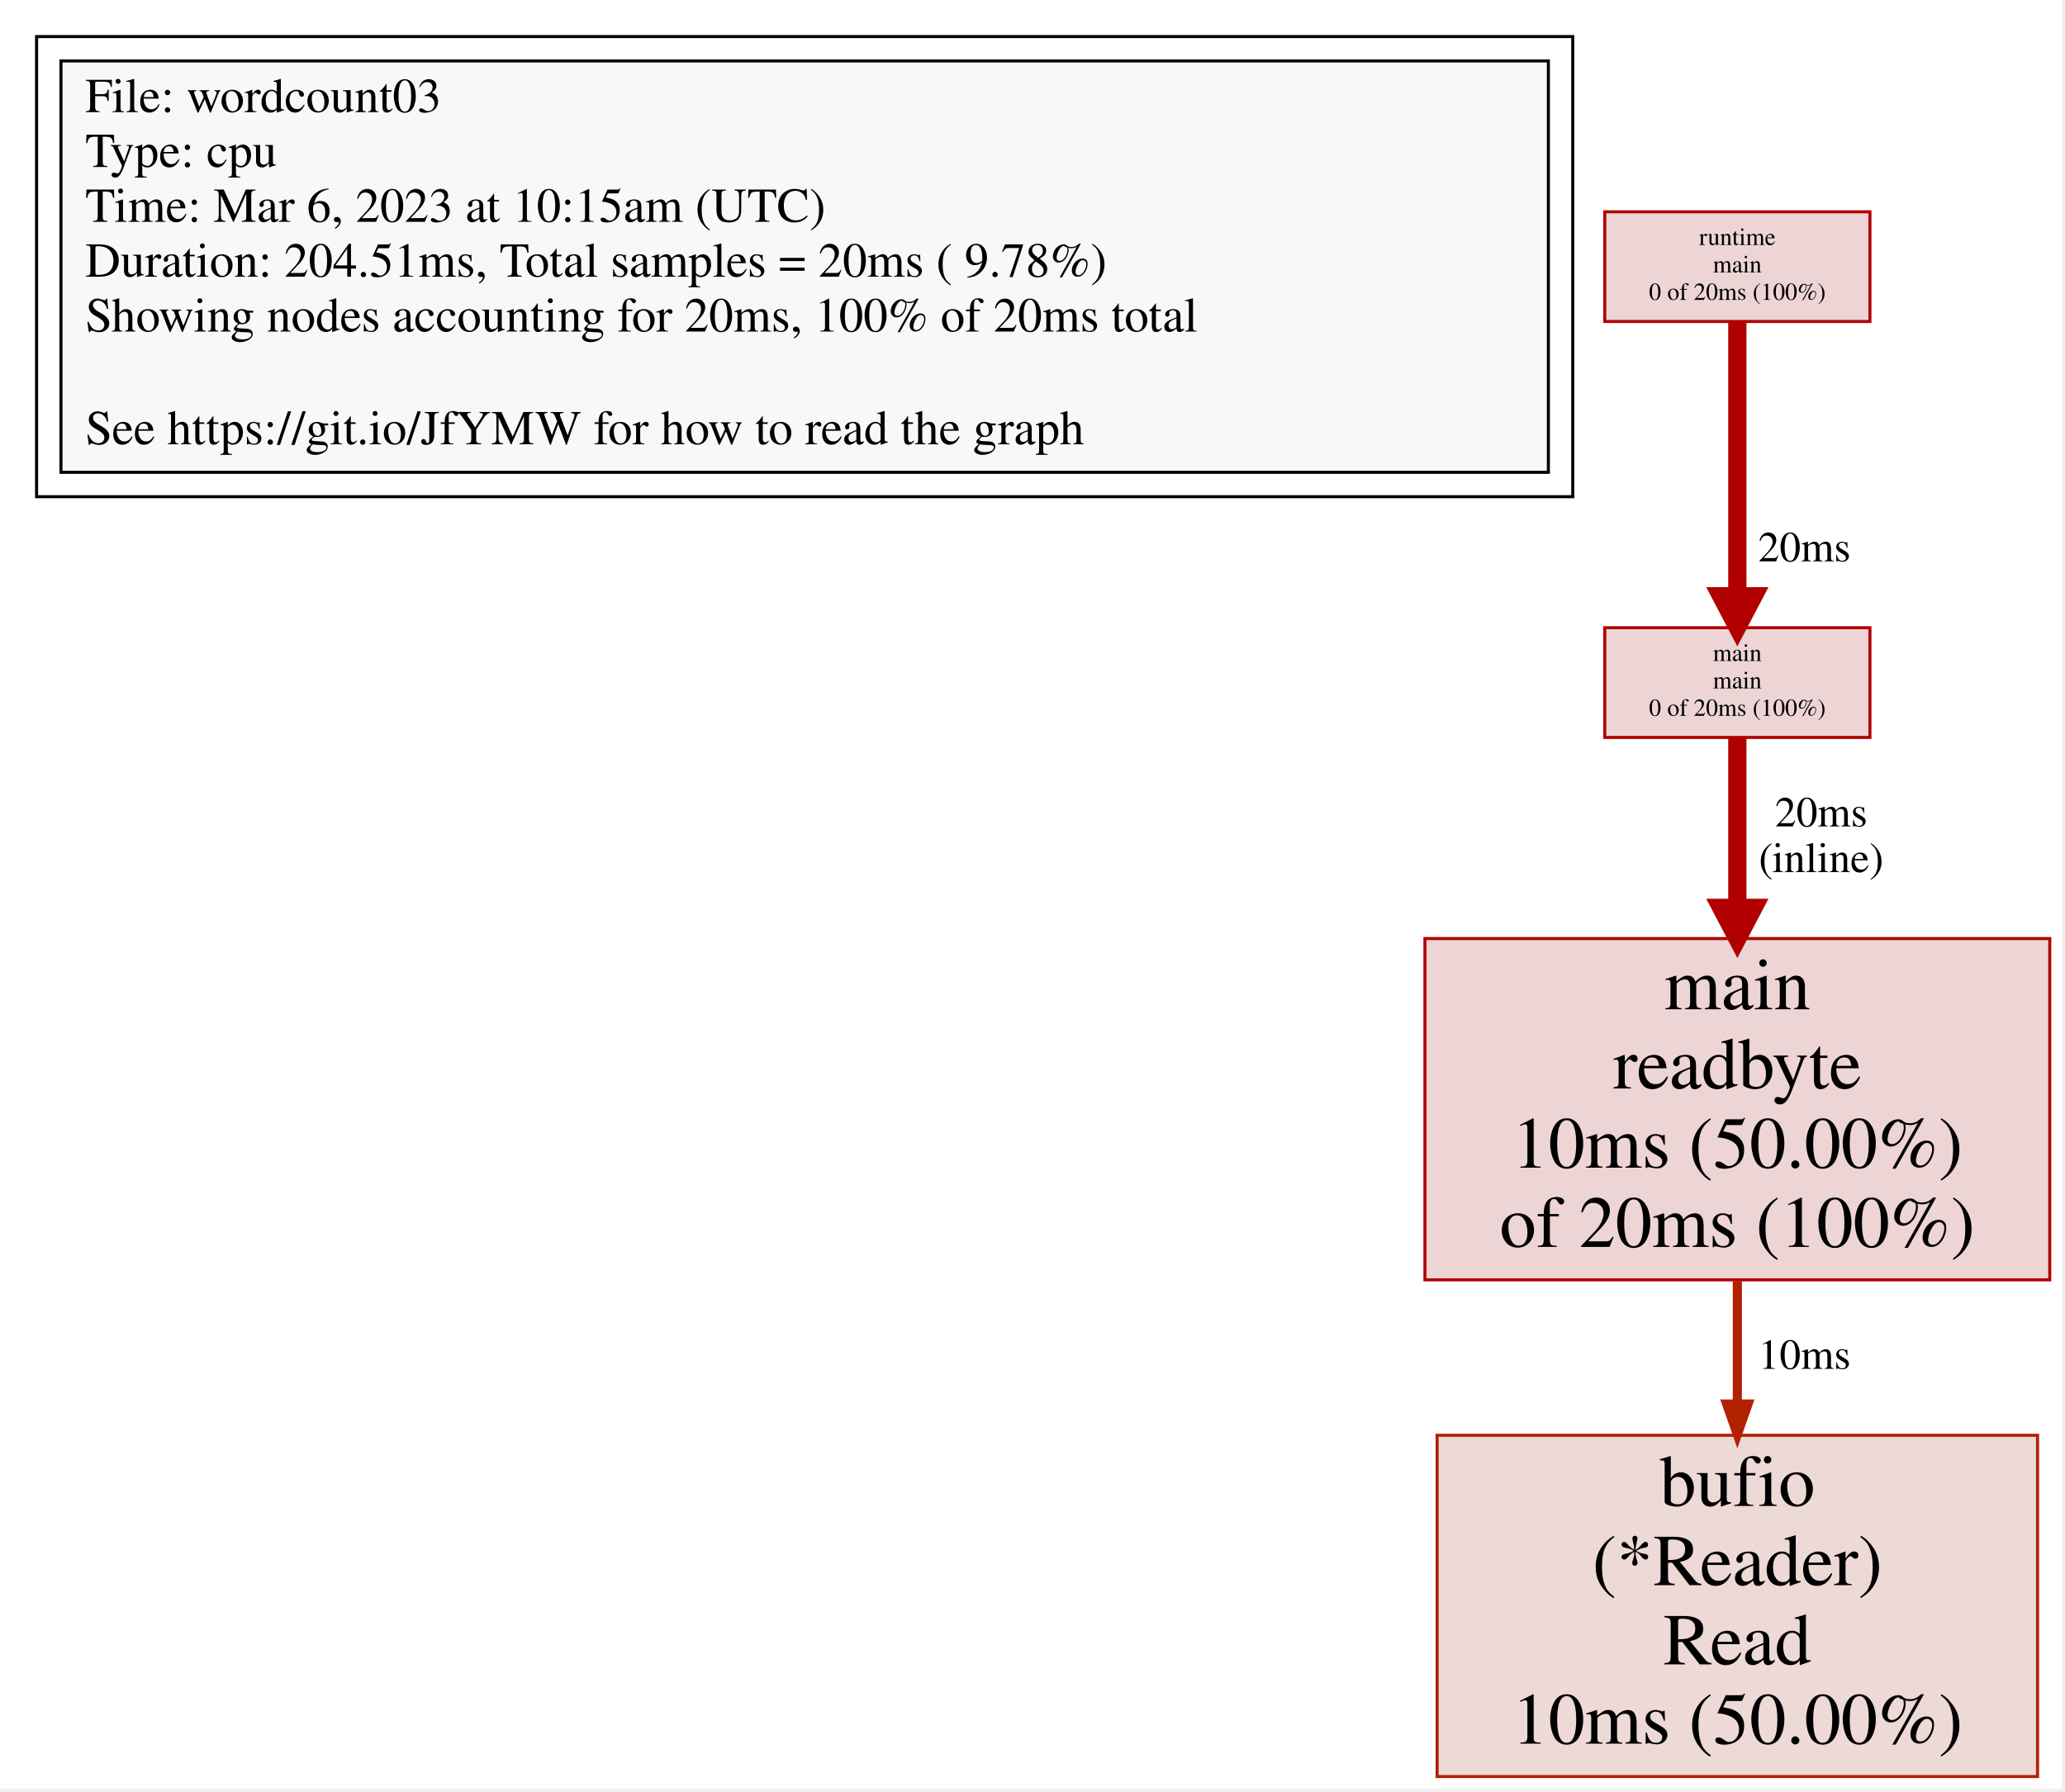
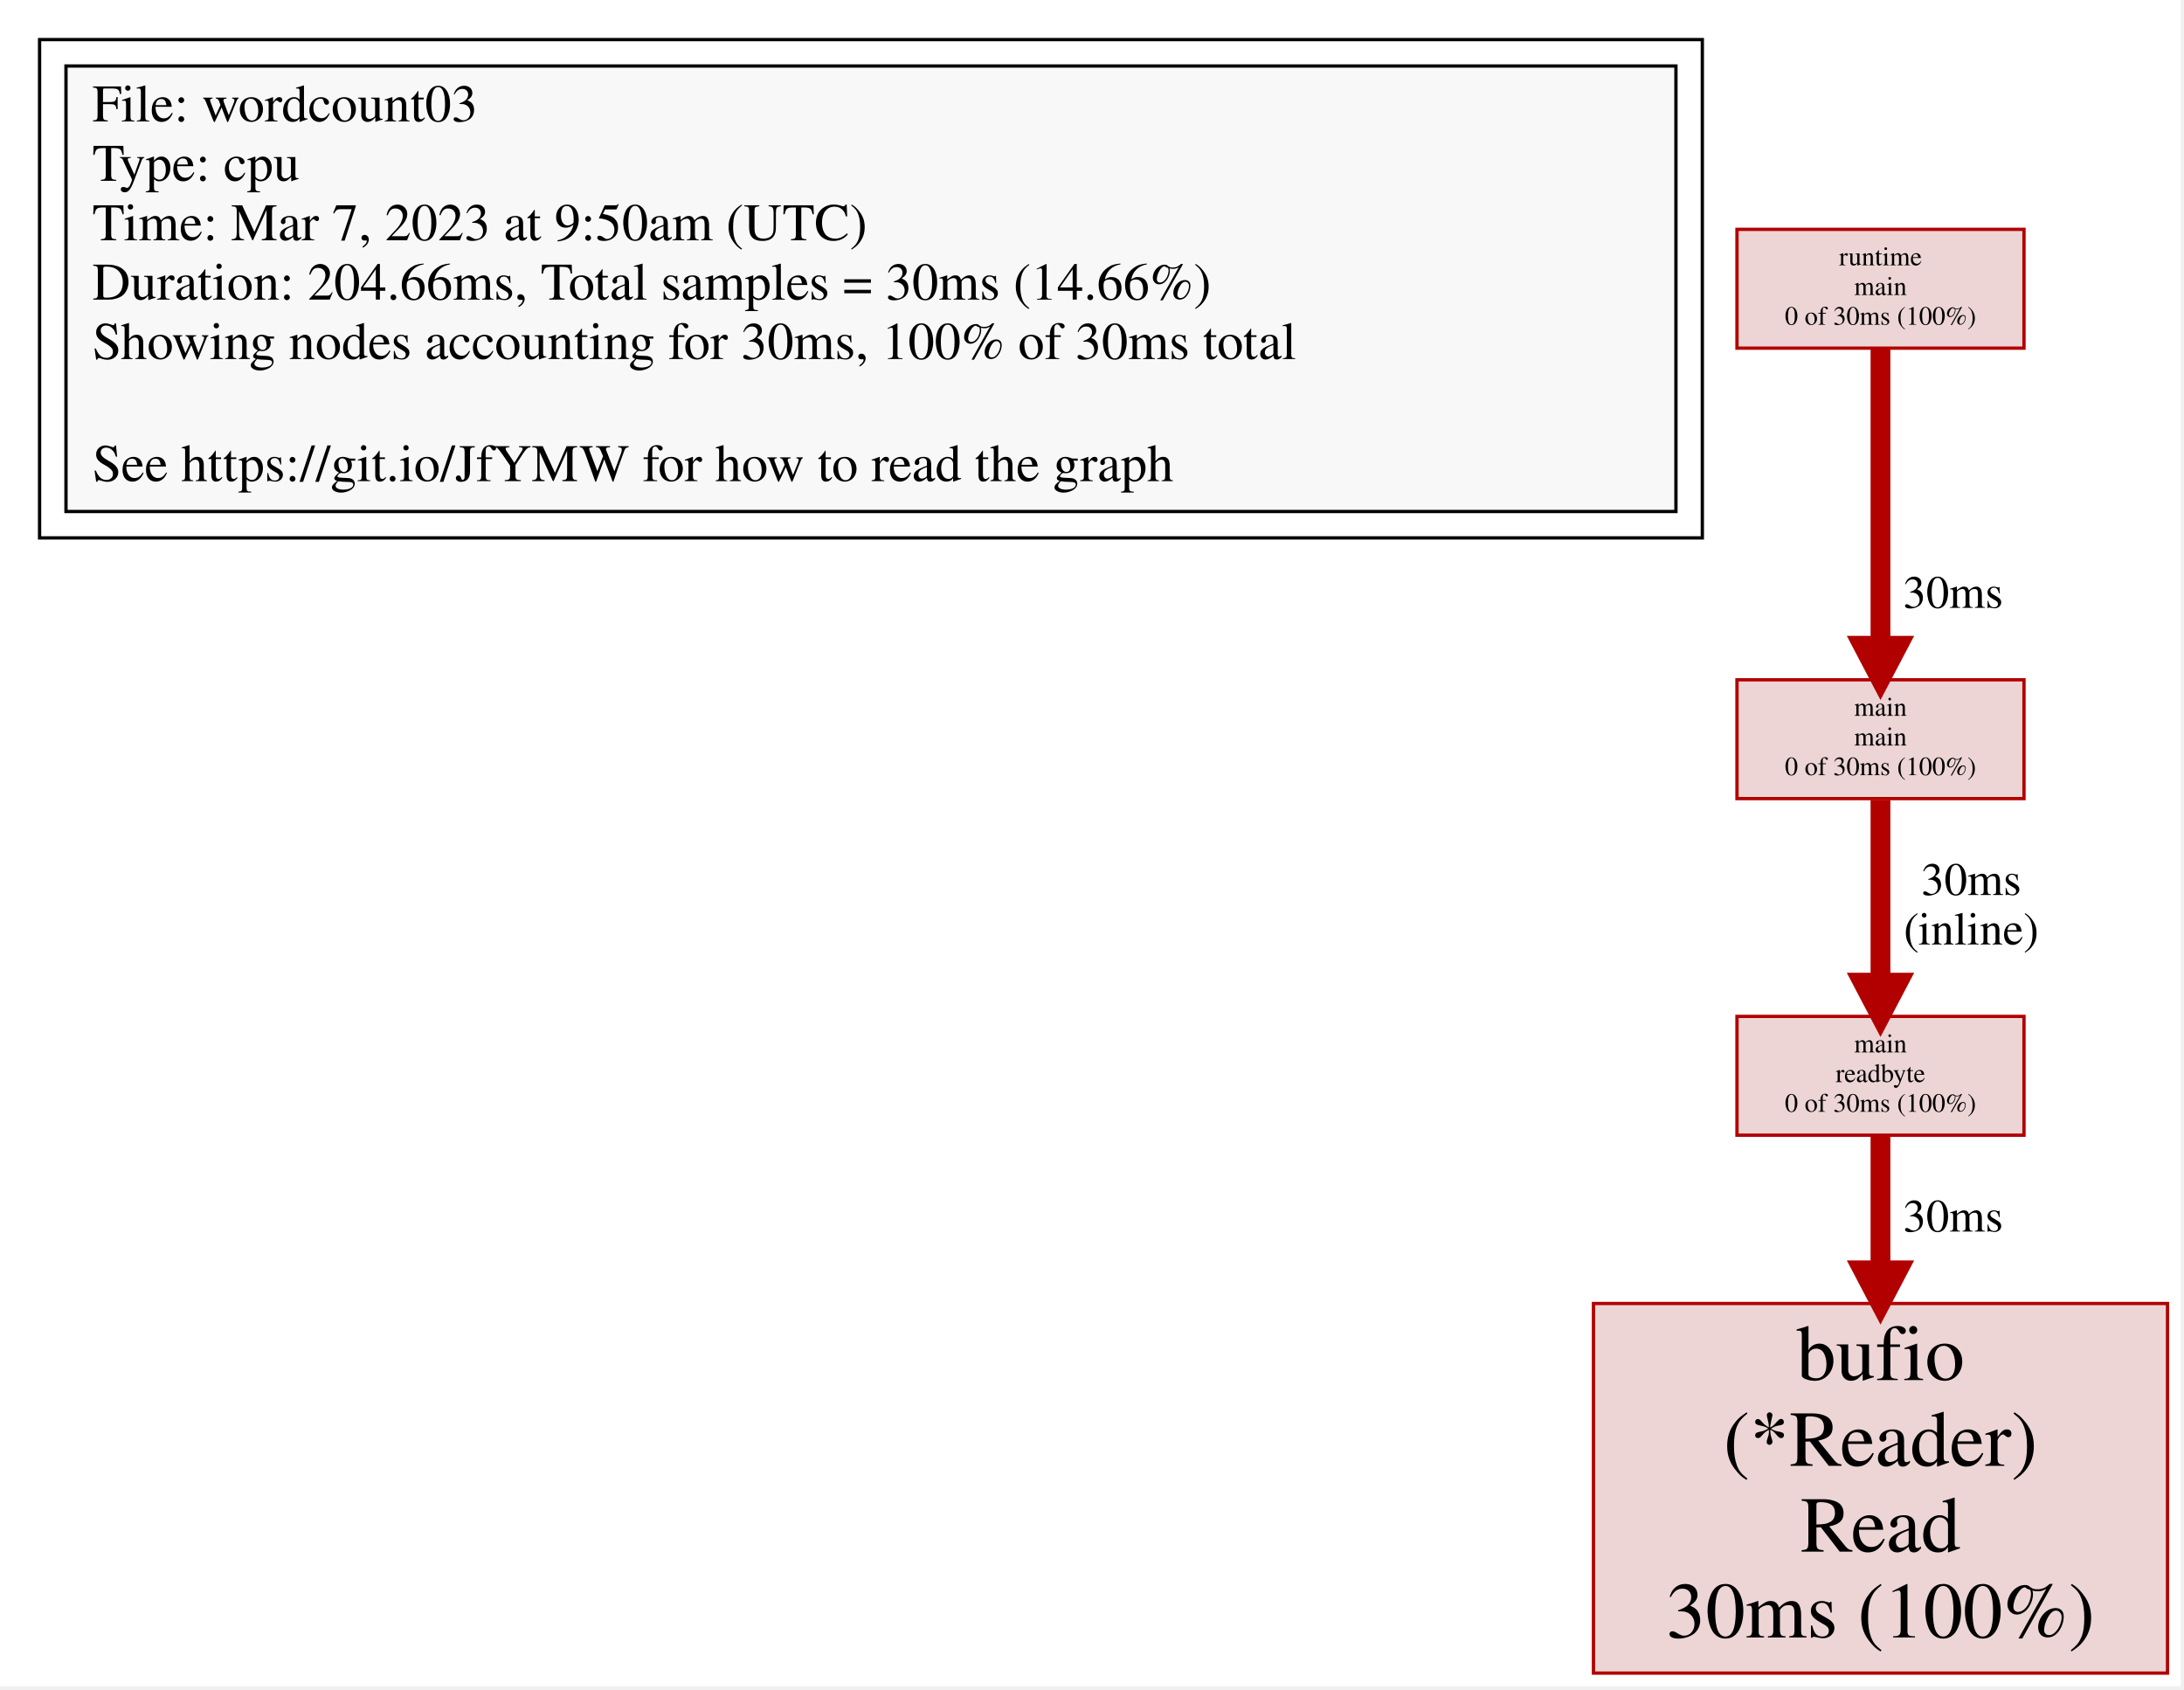
<svg xmlns="http://www.w3.org/2000/svg" xmlns:xlink="http://www.w3.org/1999/xlink" width="100%" height="100%">
  <g id="viewport" transform="scale(0.5,0.5) translate(0,0)">
-     <g id="graph0" class="graph" transform="scale(1 1) rotate(0) translate(4 583)">
-       <polygon fill="white" stroke="transparent" points="-4,4 -4,-583 672.5,-583 672.5,4 -4,4" />
+     <g id="graph0" class="graph" transform="scale(1 1) rotate(0) translate(4 507)">
+       <polygon fill="white" stroke="transparent" points="-4,4 -4,-507 657,-507 657,4 -4,4" />
      <g id="clust1" class="cluster">
-         <polygon fill="none" stroke="black" points="8,-420 8,-571 512,-571 512,-420 8,-420" />
+         <polygon fill="none" stroke="black" points="8,-344 8,-495 512,-495 512,-344 8,-344" />
      </g>
      <g id="node1" class="node">
        <g id="a_node1">
          <a xlink:title="wordcount03">
-             <polygon fill="#f8f8f8" stroke="black" points="504,-563 16,-563 16,-428 504,-428 504,-563" />
-             <text text-anchor="start" x="24" y="-546.2" font-family="Times,serif" font-size="16.00">File: wordcount03</text>
-             <text text-anchor="start" x="24" y="-528.2" font-family="Times,serif" font-size="16.00">Type: cpu</text>
-             <text text-anchor="start" x="24" y="-510.2" font-family="Times,serif" font-size="16.00">Time: Mar 6, 2023 at 10:15am (UTC)</text>
-             <text text-anchor="start" x="24" y="-492.2" font-family="Times,serif" font-size="16.00">Duration: 204.51ms, Total samples = 20ms ( 9.78%)</text>
-             <text text-anchor="start" x="24" y="-474.2" font-family="Times,serif" font-size="16.00">Showing nodes accounting for 20ms, 100% of 20ms total</text>
-             <text text-anchor="start" x="24" y="-437.2" font-family="Times,serif" font-size="16.00">See https://git.io/JfYMW for how to read the graph</text>
+             <polygon fill="#f8f8f8" stroke="black" points="504,-487 16,-487 16,-352 504,-352 504,-487" />
+             <text text-anchor="start" x="24" y="-470.2" font-family="Times,serif" font-size="16.00">File: wordcount03</text>
+             <text text-anchor="start" x="24" y="-452.2" font-family="Times,serif" font-size="16.00">Type: cpu</text>
+             <text text-anchor="start" x="24" y="-434.2" font-family="Times,serif" font-size="16.00">Time: Mar 7, 2023 at 9:50am (UTC)</text>
+             <text text-anchor="start" x="24" y="-416.2" font-family="Times,serif" font-size="16.00">Duration: 204.66ms, Total samples = 30ms (14.66%)</text>
+             <text text-anchor="start" x="24" y="-398.2" font-family="Times,serif" font-size="16.00">Showing nodes accounting for 30ms, 100% of 30ms total</text>
+             <text text-anchor="start" x="24" y="-361.2" font-family="Times,serif" font-size="16.00">See https://git.io/JfYMW for how to read the graph</text>
          </a>
        </g>
      </g>
      <g id="node1" class="node">
        <g id="a_node1">
-           <a xlink:title="main.readbyte (20ms)">
-             <polygon fill="#edd5d5" stroke="#b20000" points="668.5,-275 463.5,-275 463.5,-163 668.5,-163 668.5,-275" />
-             <text text-anchor="middle" x="566" y="-251.8" font-family="Times,serif" font-size="24.00">main</text>
-             <text text-anchor="middle" x="566" y="-225.8" font-family="Times,serif" font-size="24.00">readbyte</text>
-             <text text-anchor="middle" x="566" y="-199.8" font-family="Times,serif" font-size="24.00">10ms (50.00%)</text>
-             <text text-anchor="middle" x="566" y="-173.8" font-family="Times,serif" font-size="24.00">of 20ms (100%)</text>
+           <a xlink:title="bufio.(*Reader).Read (30ms)">
+             <polygon fill="#edd5d5" stroke="#b20000" points="653,-112 479,-112 479,0 653,0 653,-112" />
+             <text text-anchor="middle" x="566" y="-88.8" font-family="Times,serif" font-size="24.00">bufio</text>
+             <text text-anchor="middle" x="566" y="-62.8" font-family="Times,serif" font-size="24.00">(*Reader)</text>
+             <text text-anchor="middle" x="566" y="-36.8" font-family="Times,serif" font-size="24.00">Read</text>
+             <text text-anchor="middle" x="566" y="-10.8" font-family="Times,serif" font-size="24.00">30ms (100%)</text>
          </a>
        </g>
      </g>
      <g id="node2" class="node">
        <g id="a_node2">
-           <a xlink:title="bufio.(*Reader).Read (10ms)">
-             <polygon fill="#edd9d5" stroke="#b22100" points="664.5,-112 467.5,-112 467.5,0 664.5,0 664.5,-112" />
-             <text text-anchor="middle" x="566" y="-88.8" font-family="Times,serif" font-size="24.00">bufio</text>
-             <text text-anchor="middle" x="566" y="-62.8" font-family="Times,serif" font-size="24.00">(*Reader)</text>
-             <text text-anchor="middle" x="566" y="-36.8" font-family="Times,serif" font-size="24.00">Read</text>
-             <text text-anchor="middle" x="566" y="-10.8" font-family="Times,serif" font-size="24.00">10ms (50.00%)</text>
+           <a xlink:title="runtime.main (30ms)">
+             <polygon fill="#edd5d5" stroke="#b20000" points="609.5,-437.5 522.5,-437.5 522.5,-401.5 609.5,-401.5 609.5,-437.5" />
+             <text text-anchor="middle" x="566" y="-426.6" font-family="Times,serif" font-size="8.00">runtime</text>
+             <text text-anchor="middle" x="566" y="-417.6" font-family="Times,serif" font-size="8.00">main</text>
+             <text text-anchor="middle" x="566" y="-408.6" font-family="Times,serif" font-size="8.00">0 of 30ms (100%)</text>
+           </a>
+         </g>
+       </g>
+       <g id="node3" class="node">
+         <g id="a_node3">
+           <a xlink:title="main.main (30ms)">
+             <polygon fill="#edd5d5" stroke="#b20000" points="609.5,-301 522.5,-301 522.5,-265 609.5,-265 609.5,-301" />
+             <text text-anchor="middle" x="566" y="-290.1" font-family="Times,serif" font-size="8.00">main</text>
+             <text text-anchor="middle" x="566" y="-281.1" font-family="Times,serif" font-size="8.00">main</text>
+             <text text-anchor="middle" x="566" y="-272.1" font-family="Times,serif" font-size="8.00">0 of 30ms (100%)</text>
          </a>
        </g>
      </g>
      <g id="edge3" class="edge">
        <g id="a_edge3">
-           <a xlink:title="main.readbyte -&gt; bufio.(*Reader).Read (10ms)">
-             <path fill="none" stroke="#b22100" stroke-width="3" d="M566,-162.59C566,-149.62 566,-135.68 566,-122.32" />
-             <polygon fill="#b22100" stroke="#b22100" stroke-width="3" points="569.5,-122.24 566,-112.24 562.5,-122.24 569.5,-122.24" />
+           <a xlink:title="runtime.main -&gt; main.main (30ms)">
+             <path fill="none" stroke="#b20000" stroke-width="6" d="M566,-401.47C566,-378.85 566,-338.64 566,-311.64" />
+             <polygon fill="#b20000" stroke="#b20000" stroke-width="6" points="571.25,-311.32 566,-301.32 560.75,-311.32 571.25,-311.32" />
          </a>
        </g>
        <g id="a_edge3-label">
-           <a xlink:title="main.readbyte -&gt; bufio.(*Reader).Read (10ms)">
-             <text text-anchor="middle" x="588" y="-133.8" font-family="Times,serif" font-size="14.00"> 10ms</text>
-           </a>
-         </g>
-       </g>
-       <g id="node3" class="node">
-         <g id="a_node3">
-           <a xlink:title="runtime.main (20ms)">
-             <polygon fill="#edd5d5" stroke="#b20000" points="609.5,-513.5 522.5,-513.5 522.5,-477.5 609.5,-477.5 609.5,-513.5" />
-             <text text-anchor="middle" x="566" y="-502.6" font-family="Times,serif" font-size="8.00">runtime</text>
-             <text text-anchor="middle" x="566" y="-493.6" font-family="Times,serif" font-size="8.00">main</text>
-             <text text-anchor="middle" x="566" y="-484.6" font-family="Times,serif" font-size="8.00">0 of 20ms (100%)</text>
+           <a xlink:title="runtime.main -&gt; main.main (30ms)">
+             <text text-anchor="middle" x="588" y="-322.8" font-family="Times,serif" font-size="14.00"> 30ms</text>
          </a>
        </g>
      </g>
      <g id="node4" class="node">
        <g id="a_node4">
-           <a xlink:title="main.main (20ms)">
-             <polygon fill="#edd5d5" stroke="#b20000" points="609.5,-377 522.5,-377 522.5,-341 609.5,-341 609.5,-377" />
-             <text text-anchor="middle" x="566" y="-366.1" font-family="Times,serif" font-size="8.00">main</text>
-             <text text-anchor="middle" x="566" y="-357.1" font-family="Times,serif" font-size="8.00">main</text>
-             <text text-anchor="middle" x="566" y="-348.1" font-family="Times,serif" font-size="8.00">0 of 20ms (100%)</text>
+           <a xlink:title="main.readbyte (30ms)">
+             <polygon fill="#edd5d5" stroke="#b20000" points="609.5,-199 522.5,-199 522.5,-163 609.5,-163 609.5,-199" />
+             <text text-anchor="middle" x="566" y="-188.1" font-family="Times,serif" font-size="8.00">main</text>
+             <text text-anchor="middle" x="566" y="-179.1" font-family="Times,serif" font-size="8.00">readbyte</text>
+             <text text-anchor="middle" x="566" y="-170.1" font-family="Times,serif" font-size="8.00">0 of 30ms (100%)</text>
+           </a>
+         </g>
+       </g>
+       <g id="edge1" class="edge">
+         <g id="a_edge1">
+           <a xlink:title="main.main -&gt; main.readbyte (30ms)">
+             <path fill="none" stroke="#b20000" stroke-width="6" d="M566,-264.58C566,-249.38 566,-227.07 566,-209.46" />
+             <polygon fill="#b20000" stroke="#b20000" stroke-width="6" points="571.25,-209.22 566,-199.22 560.75,-209.22 571.25,-209.22" />
+           </a>
+         </g>
+         <g id="a_edge1-label">
+           <a xlink:title="main.main -&gt; main.readbyte (30ms)">
+             <text text-anchor="middle" x="593.5" y="-235.8" font-family="Times,serif" font-size="14.00"> 30ms</text>
+             <text text-anchor="middle" x="593.5" y="-220.8" font-family="Times,serif" font-size="14.00"> (inline)</text>
          </a>
        </g>
      </g>
      <g id="edge2" class="edge">
        <g id="a_edge2">
-           <a xlink:title="runtime.main -&gt; main.main (20ms)">
-             <path fill="none" stroke="#b20000" stroke-width="6" d="M566,-477.47C566,-454.85 566,-414.64 566,-387.64" />
-             <polygon fill="#b20000" stroke="#b20000" stroke-width="6" points="571.25,-387.32 566,-377.32 560.75,-387.32 571.25,-387.32" />
+           <a xlink:title="main.readbyte -&gt; bufio.(*Reader).Read (30ms)">
+             <path fill="none" stroke="#b20000" stroke-width="6" d="M566,-162.9C566,-152.12 566,-137.44 566,-122.45" />
+             <polygon fill="#b20000" stroke="#b20000" stroke-width="6" points="571.25,-122.06 566,-112.06 560.75,-122.06 571.25,-122.06" />
          </a>
        </g>
        <g id="a_edge2-label">
-           <a xlink:title="runtime.main -&gt; main.main (20ms)">
-             <text text-anchor="middle" x="588" y="-398.8" font-family="Times,serif" font-size="14.00"> 20ms</text>
-           </a>
-         </g>
-       </g>
-       <g id="edge1" class="edge">
-         <g id="a_edge1">
-           <a xlink:title="main.main -&gt; main.readbyte (20ms)">
-             <path fill="none" stroke="#b20000" stroke-width="6" d="M566,-340.8C566,-326.64 566,-305.63 566,-285.08" />
-             <polygon fill="#b20000" stroke="#b20000" stroke-width="6" points="571.25,-285.06 566,-275.06 560.75,-285.06 571.25,-285.06" />
-           </a>
-         </g>
-         <g id="a_edge1-label">
-           <a xlink:title="main.main -&gt; main.readbyte (20ms)">
-             <text text-anchor="middle" x="593.5" y="-311.8" font-family="Times,serif" font-size="14.00"> 20ms</text>
-             <text text-anchor="middle" x="593.5" y="-296.8" font-family="Times,serif" font-size="14.00"> (inline)</text>
+           <a xlink:title="main.readbyte -&gt; bufio.(*Reader).Read (30ms)">
+             <text text-anchor="middle" x="588" y="-133.8" font-family="Times,serif" font-size="14.00"> 30ms</text>
          </a>
        </g>
      </g>
    </g>
  </g>
</svg>
